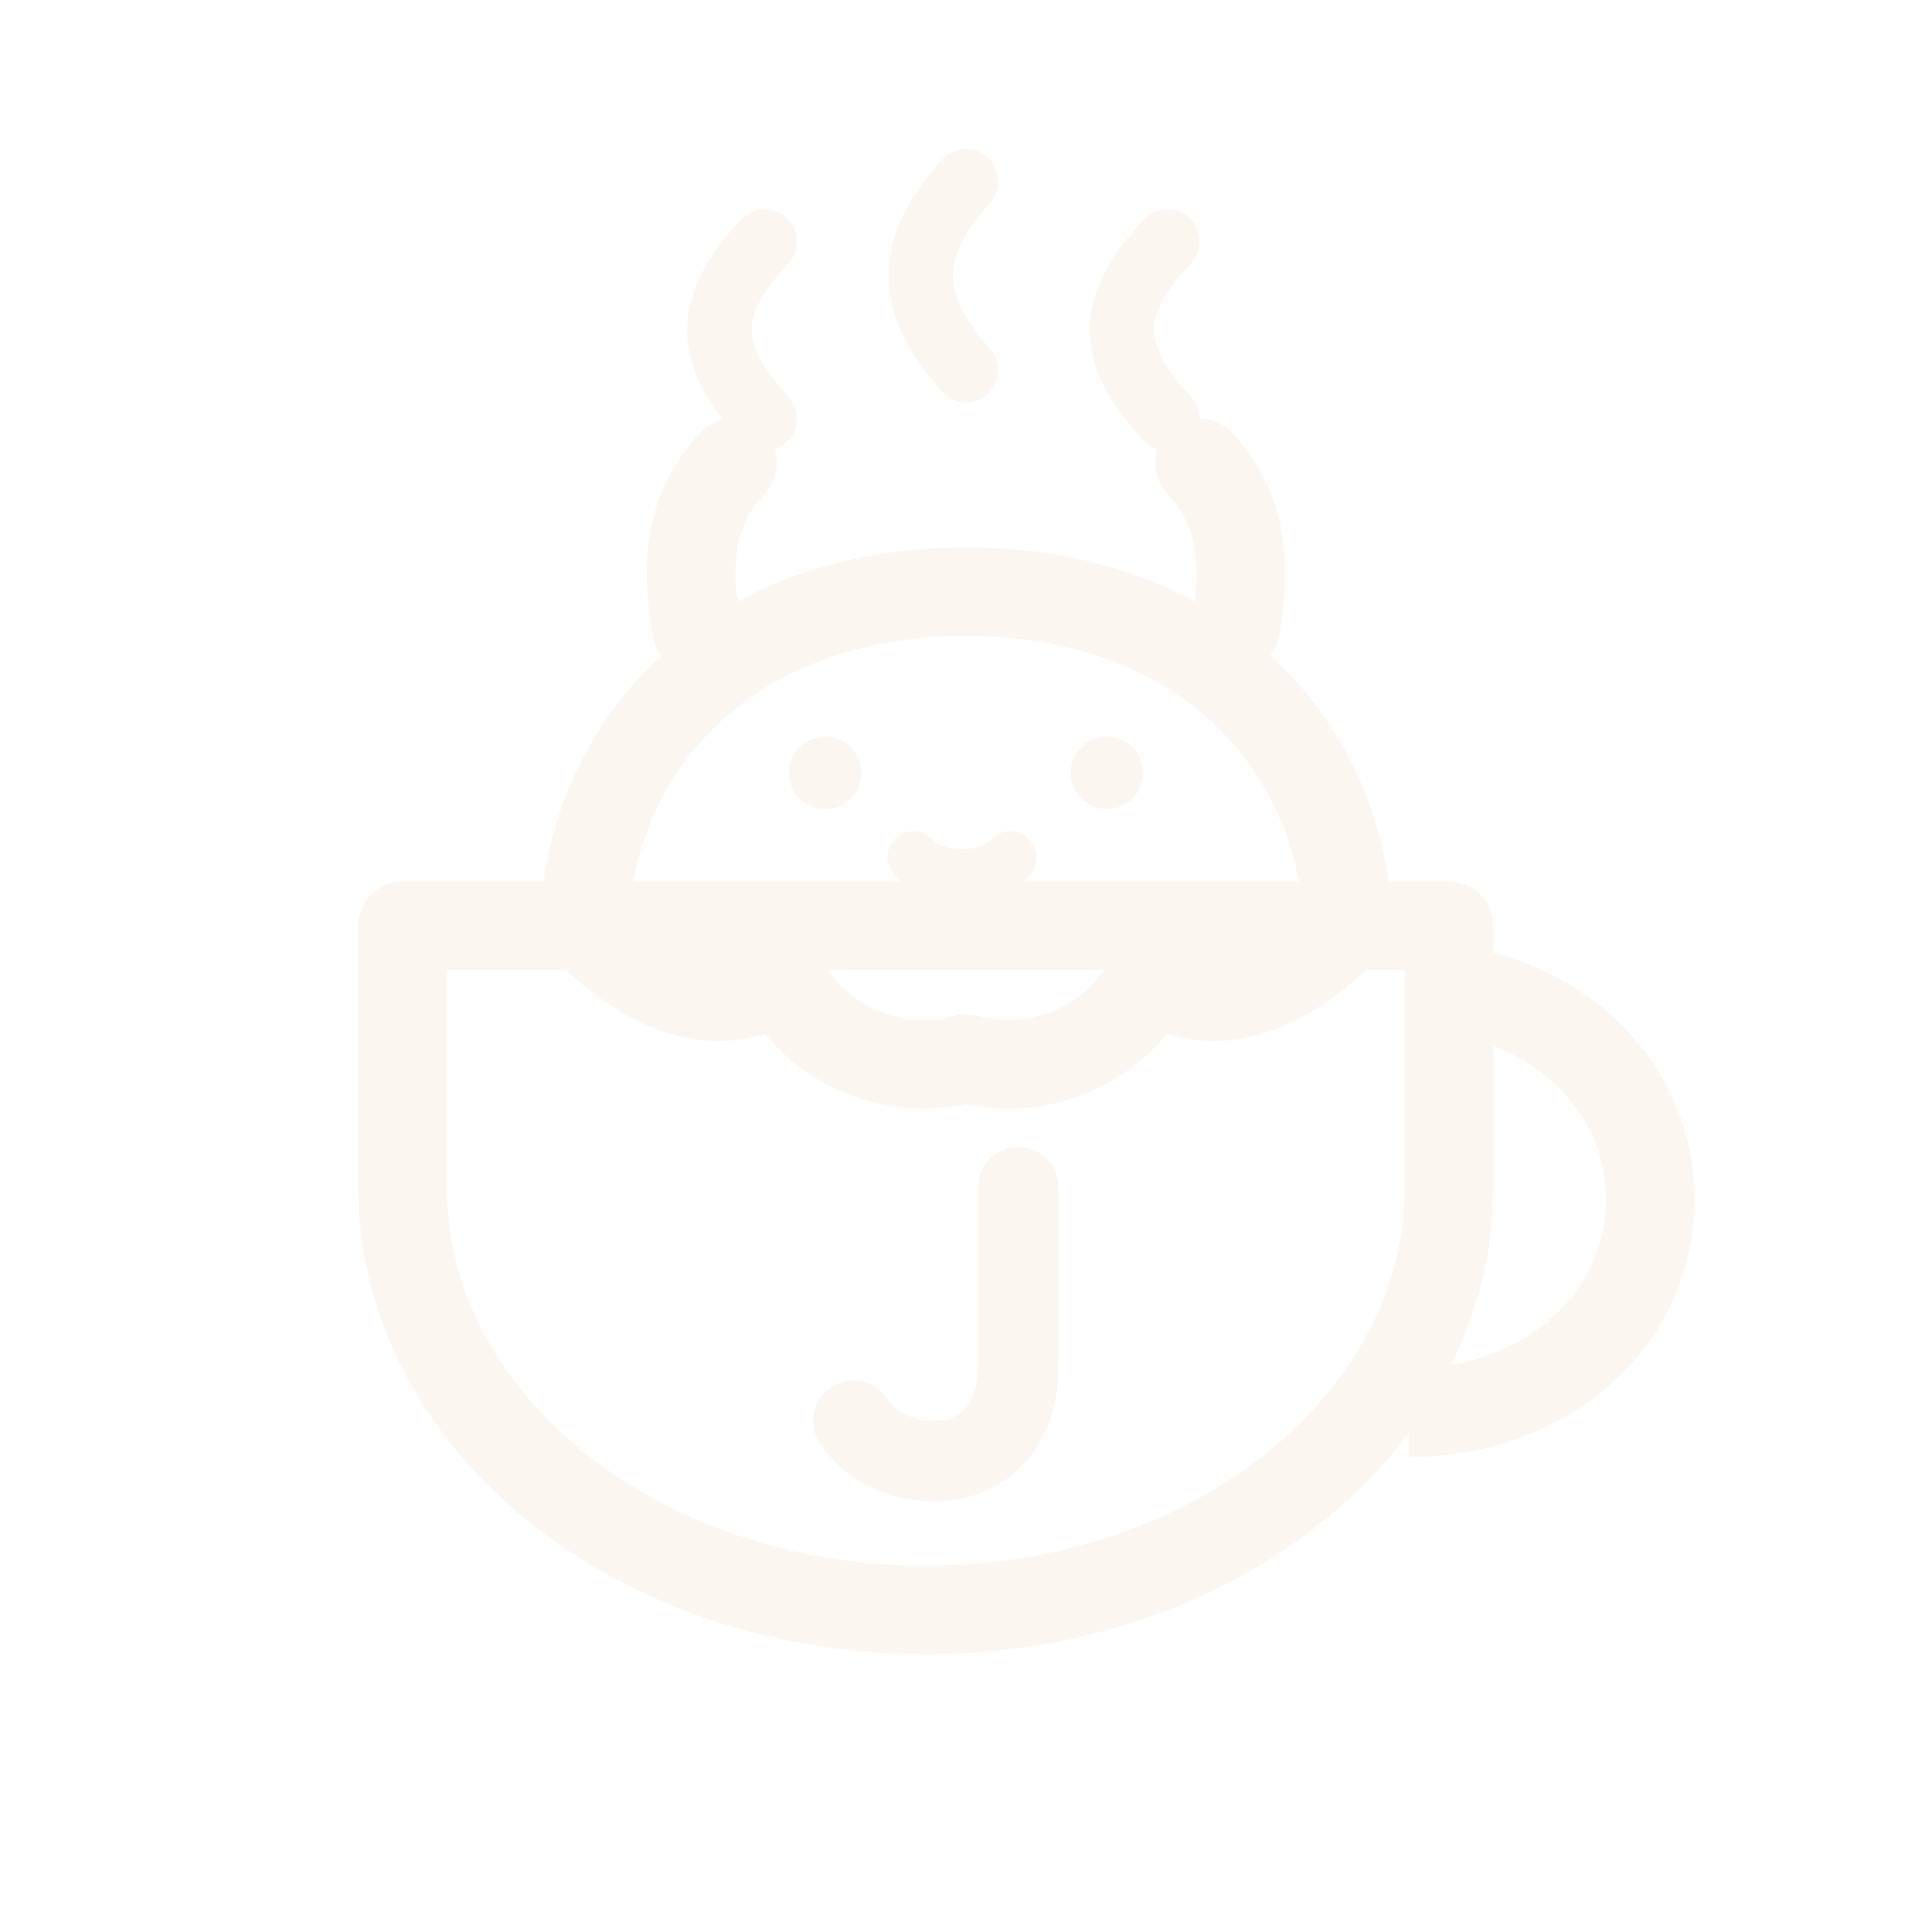
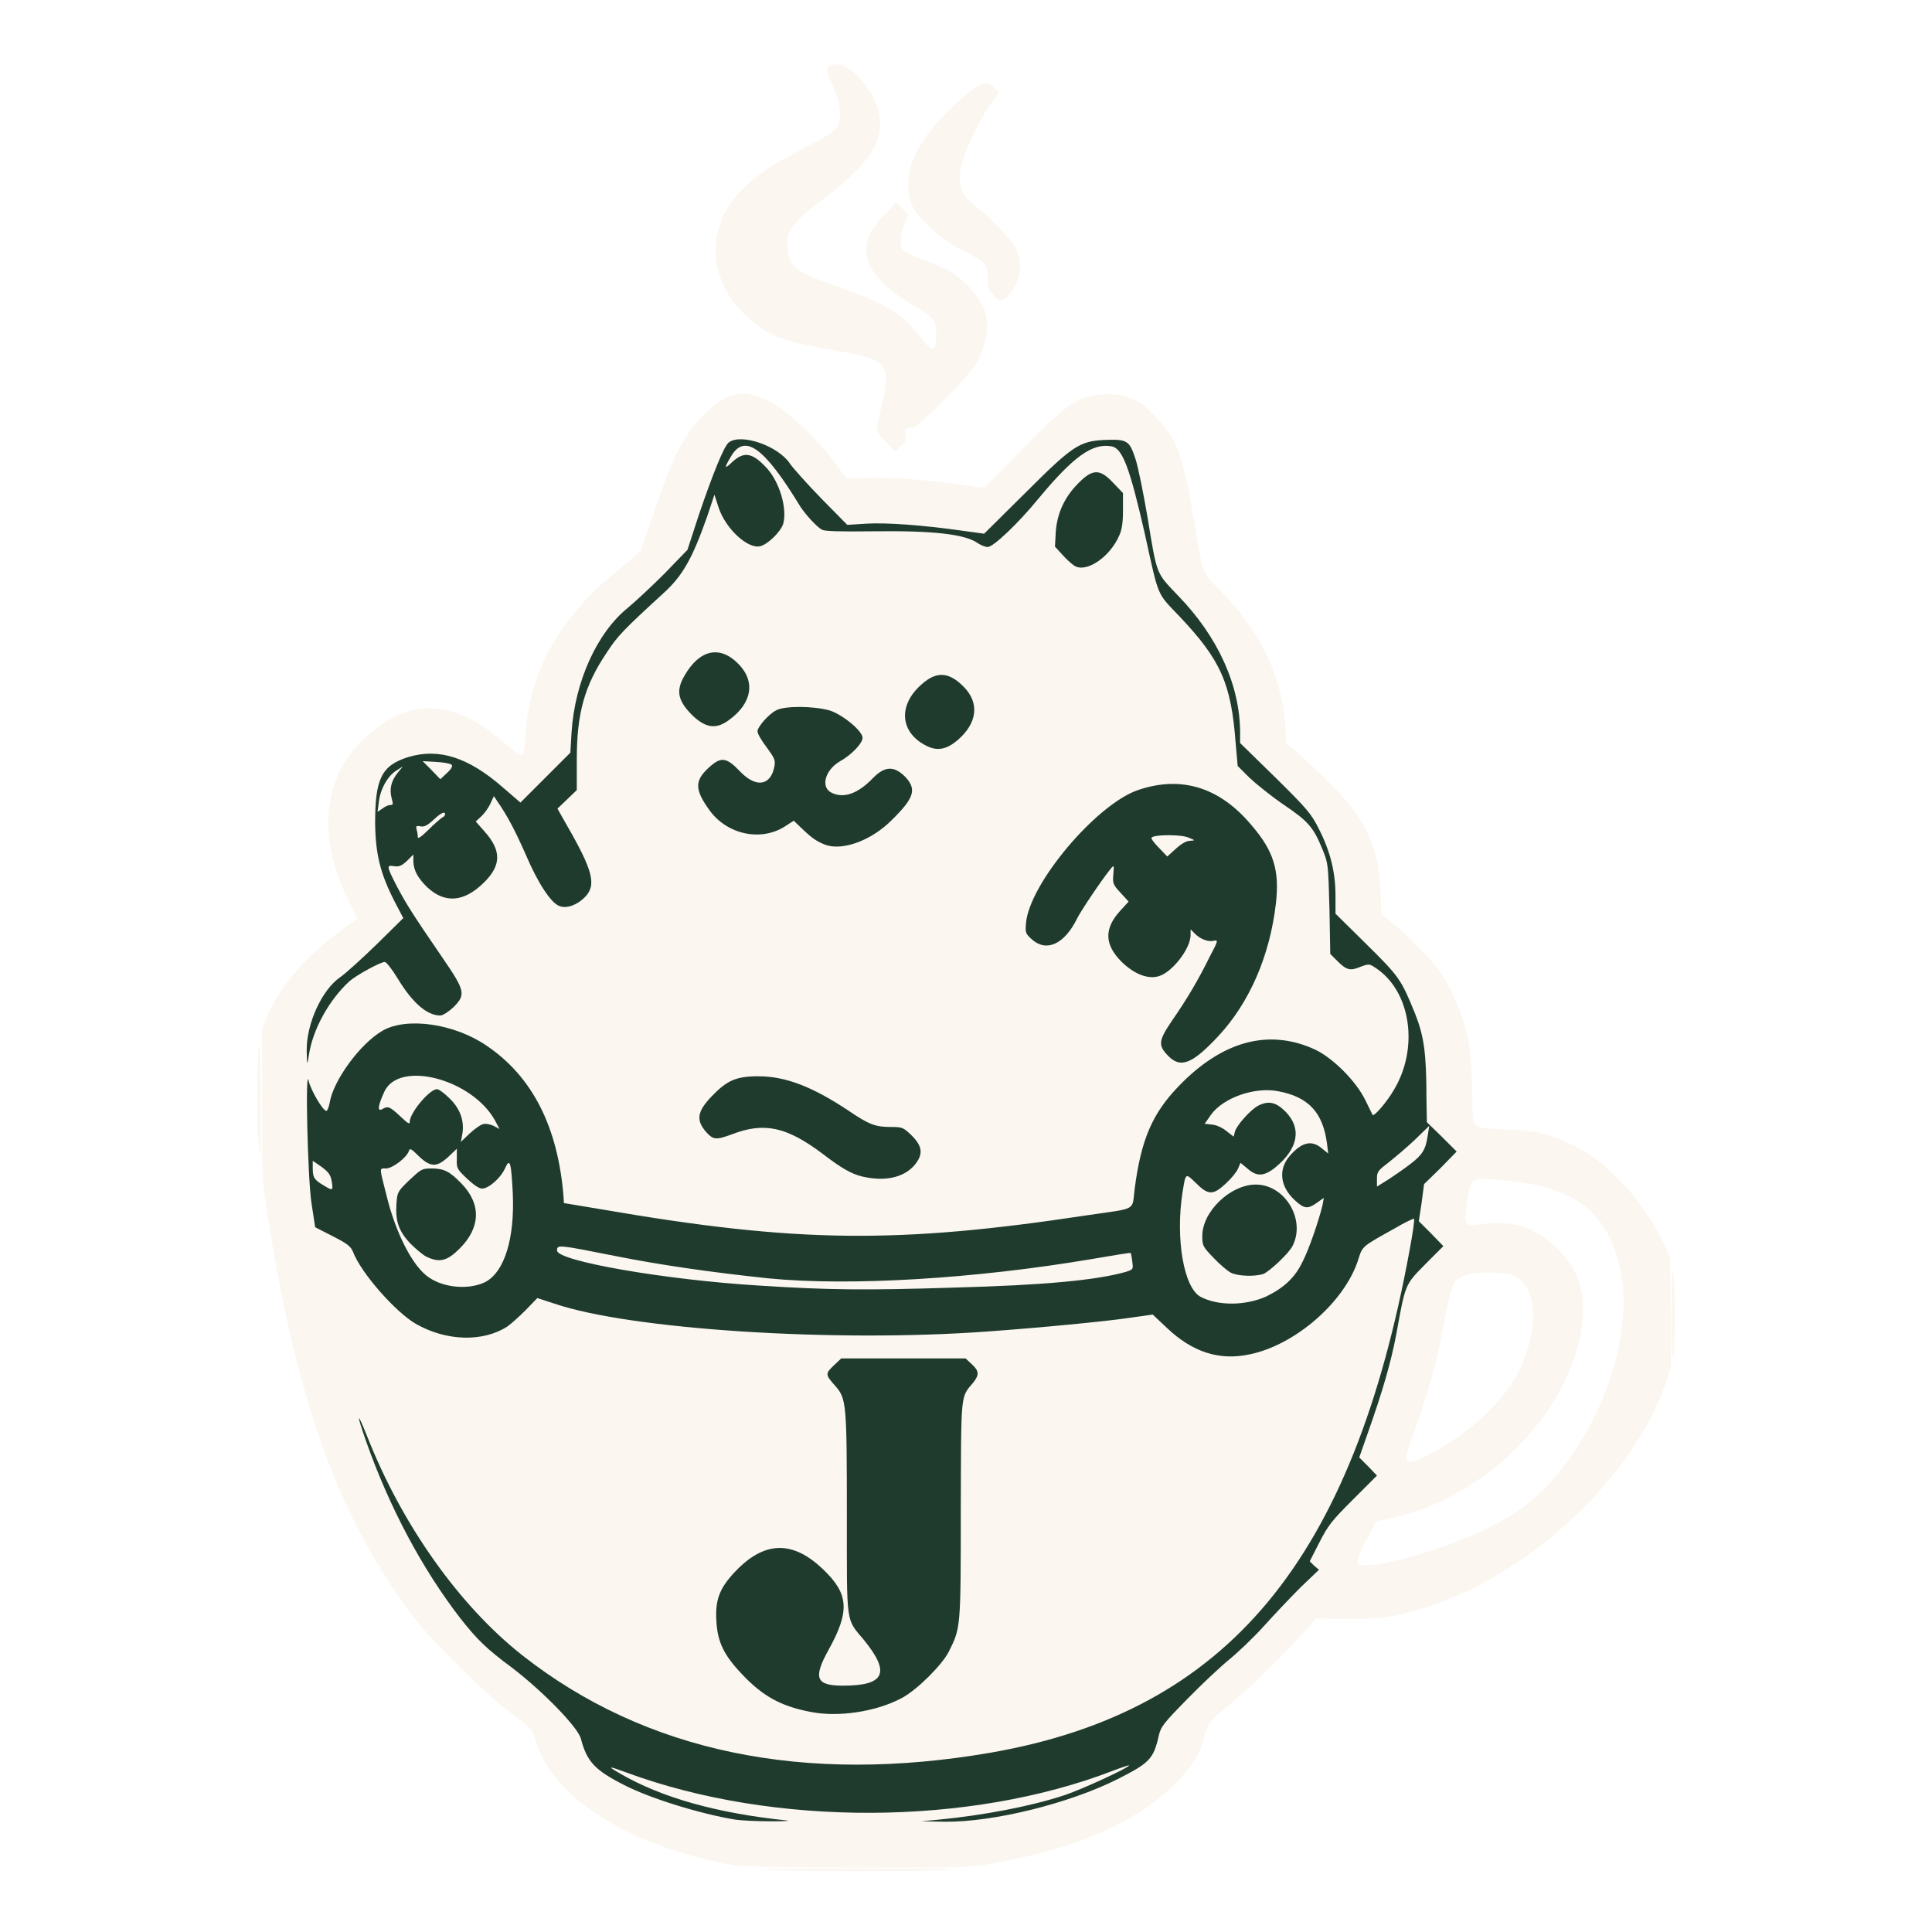
<svg xmlns="http://www.w3.org/2000/svg" viewBox="0 0 48 48" width="48" height="48">
-   <path d="M19 6c-1.5 1.6-1.5 2.8 0 4.4M24 4.5c-1.5 1.7-1.5 3 0 4.7M29 6c-1.5 1.6-1.5 2.8 0 4.4" fill="none" stroke="#FBF6EF" stroke-width="1.6" stroke-linecap="round" />
-   <path d="M35 24.5c3.4 0 6 2.3 6 5.3s-2.6 5.3-6 5.3" fill="none" stroke="#FBF6EF" stroke-width="2.2" />
-   <path d="M10 23h26v6.5c0 5.8-5.8 10.5-13 10.5S10 35.3 10 29.5V23z" fill="none" stroke="#FBF6EF" stroke-width="2.2" stroke-linejoin="round" />
-   <path d="M14.5 23c.2-4.6 3.7-8.3 9.5-8.3s9.3 3.7 9.5 8.3c-1.6 1.6-3.3 2.3-4.9 1.3a4 4 0 0 1-4.6 2 4 4 0 0 1-4.6-2c-1.6 1-3.3.3-4.9-1.3z" fill="none" stroke="#FBF6EF" stroke-width="2.2" stroke-linejoin="round" />
-   <path d="M17.3 15.6c-.3-1.8-.1-3 .9-4.1M30.7 15.6c.3-1.8.1-3-.9-4.1" fill="none" stroke="#FBF6EF" stroke-width="2.2" stroke-linecap="round" />
-   <circle cx="20.5" cy="19.2" r="0.9" fill="#FBF6EF" />
-   <circle cx="27.5" cy="19.2" r="0.9" fill="#FBF6EF" />
-   <path d="M22.7 21.3c.5.6 1.9.6 2.4 0" fill="none" stroke="#FBF6EF" stroke-width="1.3" stroke-linecap="round" />
-   <path d="M25.3 29.5v4.4c0 1.7-1 2.4-2.1 2.4-.9 0-1.6-.4-2-1" fill="none" stroke="#FBF6EF" stroke-width="2" stroke-linecap="round" stroke-linejoin="round" />
+   <path d="M18.18 46.33C15.59 45.86 13.65 44.61 13.29 43.18C13.24 42.98 13.19 42.93 12.68 42.55C12.05 42.07 10.79 40.84 10.32 40.23C8.44 37.78 7.38 34.88 6.65 30.19C6.51 29.34 6.51 29.24 6.51 27.43L6.51 25.55L6.64 25.24C6.84 24.78 7.20 24.27 7.62 23.85C7.96 23.51 8.14 23.37 8.73 22.93L8.89 22.82L8.68 22.41C7.93 20.96 7.99 19.50 8.85 18.56C9.99 17.32 11.18 17.28 12.49 18.43C12.82 18.71 12.95 18.80 12.99 18.76C13.01 18.72 13.05 18.47 13.06 18.20C13.17 16.61 13.96 15.25 15.50 14.05C15.72 13.88 15.91 13.70 15.93 13.65C15.95 13.60 16.11 13.14 16.28 12.63C16.71 11.37 16.96 10.88 17.40 10.40C18.02 9.74 18.45 9.63 19.12 9.97C19.54 10.18 20.42 11.02 20.80 11.57L21.02 11.89L21.53 11.87C22.10 11.85 22.96 11.92 23.86 12.04L24.45 12.12L25.42 11.14C26.57 9.97 26.79 9.83 27.46 9.80C27.96 9.77 28.28 9.91 28.69 10.33C29.23 10.88 29.39 11.30 29.65 12.85C29.88 14.27 29.86 14.21 30.29 14.64C31.32 15.69 31.84 16.77 31.93 18.02L31.96 18.48L32.19 18.66C32.31 18.76 32.67 19.10 32.99 19.41C33.92 20.33 34.26 21.04 34.30 22.14L34.32 22.72L34.65 22.98C35.13 23.37 35.75 24.04 35.92 24.37C36.45 25.36 36.57 25.91 36.58 27.31C36.58 28.05 36.55 28.03 37.42 28.06C38.20 28.09 38.51 28.17 39.14 28.48C39.93 28.86 40.84 29.86 41.31 30.85L41.49 31.23L41.51 32.60L41.52 33.96L41.39 34.35C40.59 36.67 38.10 39.04 35.55 39.89C34.73 40.17 34.23 40.24 33.40 40.22L32.70 40.21L32.44 40.50C31.89 41.12 31.06 41.93 30.61 42.30C30.02 42.79 30.00 42.82 29.92 43.14C29.83 43.56 29.64 43.86 29.21 44.30C28.26 45.26 26.85 45.89 24.75 46.28C24.10 46.40 24.07 46.40 21.32 46.40C19.21 46.39 18.46 46.38 18.18 46.33ZM34.86 38.73C35.94 38.46 37.17 37.94 37.77 37.50C39.54 36.21 40.71 33.31 40.23 31.42C39.89 30.06 39.08 29.47 37.33 29.32C36.53 29.25 36.55 29.24 36.45 29.88C36.36 30.46 36.38 30.48 36.83 30.41C37.60 30.31 38.20 30.51 38.72 31.05C39.24 31.59 39.41 32.15 39.30 32.95C39.00 35.10 36.90 37.22 34.58 37.71L34.19 37.80L33.93 38.29C33.63 38.88 33.64 38.93 34.08 38.88C34.25 38.87 34.60 38.80 34.86 38.73ZM35.46 36.16C36.46 35.66 37.36 34.83 37.74 34.06C38.23 33.05 38.20 32.03 37.67 31.72C37.42 31.58 36.60 31.58 36.31 31.72C36.08 31.84 36.06 31.90 35.84 33.05C35.70 33.83 35.50 34.54 35.11 35.64C34.84 36.40 34.87 36.45 35.46 36.16ZM22.01 10.98C21.74 10.69 21.75 10.74 21.90 10.09C22.16 9.03 22.08 8.93 20.72 8.70C19.42 8.48 19.06 8.34 18.53 7.84C17.79 7.14 17.58 6.21 17.97 5.37C18.27 4.75 18.82 4.27 19.85 3.75C20.41 3.46 20.73 3.27 20.78 3.19C20.93 2.96 20.89 2.57 20.69 2.13C20.48 1.70 20.51 1.60 20.85 1.60C21.07 1.60 21.52 2.05 21.72 2.47C22.10 3.29 21.77 3.94 20.50 4.91C19.64 5.55 19.51 5.75 19.57 6.24C19.63 6.65 19.80 6.77 20.89 7.15C22.02 7.55 22.42 7.79 22.90 8.42C23.17 8.77 23.26 8.75 23.26 8.32C23.26 7.96 23.22 7.91 22.73 7.61C21.44 6.85 21.19 6.14 21.94 5.37L22.27 5.03L22.42 5.18L22.57 5.33L22.47 5.55C22.36 5.80 22.34 6.15 22.44 6.23C22.48 6.26 22.74 6.38 23.01 6.48C23.59 6.70 23.82 6.84 24.15 7.21C24.61 7.72 24.65 8.24 24.27 9.00C24.10 9.34 22.74 10.71 22.64 10.63C22.56 10.56 22.46 10.69 22.50 10.83C22.52 10.92 22.49 10.98 22.38 11.09L22.24 11.22L22.01 10.98ZM24.68 7.33C24.57 7.22 24.54 7.15 24.54 6.93C24.54 6.57 24.50 6.52 23.94 6.23C23.33 5.92 22.73 5.37 22.63 5.02C22.39 4.22 22.82 3.36 23.94 2.41C24.39 2.03 24.51 1.99 24.69 2.17L24.83 2.30L24.63 2.55C24.52 2.69 24.33 3.03 24.20 3.30C23.70 4.35 23.72 4.75 24.31 5.19C24.67 5.46 25.17 6.00 25.26 6.21C25.42 6.58 25.34 7.02 25.07 7.31C24.89 7.51 24.84 7.51 24.68 7.33Z" fill="#FBF6EF" fill-rule="evenodd" />
+   <path d="M19.04 46.45C18.93 46.43 19.98 46.42 21.36 46.42C22.74 46.42 23.75 46.43 23.61 46.45C23.26 46.50 19.31 46.50 19.04 46.45ZM41.53 32.68C41.53 32.01 41.54 31.53 41.57 31.60C41.62 31.76 41.62 33.55 41.57 33.75C41.55 33.83 41.53 33.35 41.53 32.68ZM6.42 28.35C6.37 27.91 6.39 26.18 6.43 26.00C6.45 25.92 6.47 26.49 6.48 27.27C6.48 28.05 6.48 28.69 6.47 28.69C6.46 28.69 6.43 28.54 6.42 28.35Z" fill="#FBF6EF" fill-rule="evenodd" />
+   <path d="M18.28 45.21C17.41 45.07 16.15 44.68 15.51 44.35C14.78 43.98 14.58 43.77 14.43 43.19C14.35 42.91 13.51 42.04 12.73 41.44C12.08 40.96 11.86 40.74 11.44 40.21C10.49 38.98 9.68 37.46 9.10 35.82C8.85 35.11 8.86 35.03 9.12 35.68C9.98 37.87 11.40 39.88 12.97 41.12C16.03 43.53 19.98 44.35 24.64 43.54C30.50 42.51 33.62 38.76 35.03 31.01C35.10 30.63 35.15 30.30 35.13 30.28C35.12 30.27 34.90 30.37 34.65 30.52C33.84 30.97 33.85 30.96 33.75 31.28C33.42 32.34 32.18 33.42 31.04 33.65C30.29 33.81 29.62 33.59 28.99 32.99L28.64 32.66L28.07 32.74C27.48 32.83 25.80 32.99 24.54 33.08C20.74 33.36 15.66 33.03 13.78 32.39L13.35 32.25L13.06 32.55C12.90 32.71 12.70 32.89 12.60 32.96C11.99 33.35 11.08 33.32 10.33 32.89C9.83 32.60 8.97 31.63 8.77 31.10C8.71 30.96 8.63 30.90 8.26 30.71L7.83 30.49L7.74 29.90C7.64 29.25 7.58 26.41 7.67 26.86C7.72 27.08 8.02 27.60 8.11 27.60C8.13 27.60 8.17 27.51 8.19 27.40C8.28 26.84 8.95 25.93 9.50 25.61C10.10 25.26 11.29 25.43 12.09 25.98C13.23 26.75 13.86 28.00 14.00 29.72L14.01 29.89L14.97 30.05C19.79 30.88 22.29 30.91 27.03 30.19C28.27 30.01 28.12 30.09 28.19 29.54C28.35 28.31 28.63 27.66 29.29 26.98C30.38 25.85 31.54 25.55 32.68 26.08C33.12 26.29 33.69 26.86 33.92 27.33C34.01 27.52 34.10 27.69 34.10 27.70C34.14 27.75 34.47 27.36 34.63 27.08C35.25 26.05 35.06 24.66 34.21 24.07C34.02 23.94 34.02 23.94 33.80 24.02C33.54 24.13 33.45 24.10 33.22 23.87L33.05 23.70L33.03 22.58C33.00 21.49 33.00 21.45 32.86 21.11C32.63 20.55 32.51 20.41 31.89 19.99C31.58 19.78 31.20 19.47 31.04 19.32L30.75 19.03L30.70 18.47C30.59 16.98 30.33 16.40 29.31 15.32C28.73 14.71 28.80 14.88 28.44 13.25C28.07 11.63 27.89 11.14 27.62 11.09C27.14 11.00 26.67 11.34 25.79 12.40C25.30 13.00 24.68 13.59 24.54 13.59C24.48 13.59 24.38 13.55 24.30 13.50C23.99 13.27 23.18 13.18 21.68 13.20C20.88 13.21 20.49 13.20 20.42 13.16C20.28 13.08 20.01 12.78 19.88 12.58C18.98 11.10 18.49 10.75 18.15 11.36C17.99 11.63 18.00 11.66 18.17 11.50C18.48 11.20 18.69 11.24 19.05 11.63C19.37 11.98 19.56 12.63 19.46 13.01C19.40 13.21 19.08 13.52 18.89 13.57C18.58 13.65 18.02 13.13 17.85 12.60L17.75 12.29L17.57 12.83C17.20 13.88 16.96 14.31 16.47 14.75C15.50 15.64 15.34 15.80 15.07 16.22C14.52 17.04 14.33 17.72 14.33 18.87L14.33 19.63L14.09 19.86L13.85 20.09L14.07 20.48C14.74 21.64 14.83 22.00 14.52 22.30C14.33 22.49 14.07 22.58 13.90 22.51C13.69 22.44 13.36 21.93 13.07 21.25C12.81 20.66 12.61 20.27 12.35 19.90L12.27 19.78L12.19 19.95C12.15 20.05 12.05 20.19 11.97 20.27L11.82 20.41L12.04 20.66C12.46 21.13 12.46 21.50 12.02 21.93C11.52 22.42 11.05 22.45 10.61 22.04C10.38 21.81 10.28 21.63 10.27 21.41L10.27 21.23L10.11 21.39C9.98 21.51 9.91 21.54 9.79 21.52C9.60 21.49 9.60 21.51 9.86 22.02C10.10 22.47 10.23 22.68 10.99 23.79C11.56 24.62 11.58 24.71 11.26 25.03C11.14 25.14 11.00 25.23 10.94 25.23C10.61 25.23 10.25 24.92 9.88 24.31C9.74 24.08 9.60 23.90 9.56 23.90C9.45 23.90 8.85 24.23 8.68 24.38C8.17 24.85 7.76 25.59 7.67 26.24C7.63 26.48 7.63 26.48 7.62 26.11C7.61 25.43 8.00 24.59 8.45 24.28C8.58 24.19 8.98 23.83 9.35 23.47L10.02 22.81L9.81 22.41C9.45 21.71 9.33 21.23 9.32 20.45C9.32 19.34 9.48 19.02 10.14 18.81C10.90 18.58 11.63 18.81 12.49 19.56L12.93 19.94L13.55 19.32L14.17 18.70L14.20 18.20C14.28 16.94 14.83 15.72 15.60 15.10C15.78 14.95 16.19 14.57 16.51 14.25L17.08 13.66L17.36 12.80C17.70 11.80 17.99 11.07 18.11 10.99C18.42 10.76 19.33 11.08 19.62 11.51C19.70 11.63 20.06 12.03 20.41 12.39L21.05 13.04L21.53 13.01C22.04 12.98 22.94 13.05 23.87 13.18L24.45 13.26L25.47 12.25C26.65 11.07 26.82 10.96 27.45 10.93C28.00 10.91 28.06 10.94 28.21 11.40C28.28 11.61 28.41 12.27 28.51 12.85C28.75 14.32 28.72 14.22 29.27 14.80C30.26 15.82 30.81 17.03 30.81 18.21L30.81 18.46L31.69 19.32C32.49 20.11 32.58 20.22 32.77 20.60C33.05 21.15 33.18 21.67 33.18 22.25L33.18 22.70L33.95 23.46C34.77 24.27 34.81 24.33 35.16 25.19C35.38 25.75 35.44 26.17 35.44 27.31L35.45 27.88L35.82 28.24L36.19 28.61L35.79 29.02L35.38 29.42L35.32 29.88L35.25 30.34L35.56 30.65L35.86 30.96L35.41 31.41C34.90 31.93 34.92 31.89 34.69 33.15C34.56 33.84 34.35 34.57 33.97 35.64L33.77 36.21L33.99 36.43L34.21 36.66L33.62 37.25C33.09 37.78 33.00 37.89 32.78 38.32L32.54 38.79L32.65 38.90L32.77 39.00L32.32 39.43C32.08 39.67 31.67 40.10 31.41 40.39C31.15 40.68 30.75 41.06 30.54 41.23C30.32 41.41 29.85 41.85 29.50 42.21C28.91 42.81 28.84 42.90 28.79 43.12C28.66 43.70 28.56 43.80 27.77 44.20C26.56 44.81 24.68 45.27 23.49 45.26L22.89 45.25L23.31 45.21C24.44 45.10 25.60 44.88 26.45 44.60C26.87 44.46 28.05 43.92 28.05 43.86C28.05 43.85 27.87 43.91 27.66 43.99C24.09 45.37 19.23 45.39 15.57 44.04C15.11 43.87 15.07 43.87 15.40 44.06C16.43 44.66 17.81 45.05 19.56 45.23C19.65 45.24 19.47 45.25 19.14 45.25C18.81 45.25 18.43 45.23 18.28 45.21ZM20.13 42.53C19.40 42.39 18.95 42.14 18.44 41.60C17.99 41.13 17.83 40.80 17.80 40.30C17.76 39.73 17.88 39.43 18.34 38.97C19.04 38.28 19.72 38.29 20.45 38.99C21.09 39.60 21.12 40.03 20.58 41.00C20.20 41.69 20.27 41.88 20.94 41.88C21.99 41.88 22.13 41.56 21.46 40.74C21.01 40.20 21.04 40.41 21.04 37.66C21.04 34.86 21.03 34.75 20.75 34.43C20.50 34.15 20.50 34.13 20.72 33.92L20.90 33.75L22.45 33.75L23.99 33.75L24.14 33.89C24.33 34.06 24.33 34.16 24.18 34.35C23.86 34.73 23.88 34.56 23.87 37.52C23.87 40.46 23.87 40.44 23.57 41.04C23.40 41.37 22.78 41.99 22.40 42.19C21.76 42.53 20.82 42.67 20.13 42.53ZM31.46 32.21C31.89 32.00 32.17 31.75 32.36 31.35C32.52 31.05 32.78 30.28 32.86 29.93L32.89 29.76L32.75 29.86C32.49 30.05 32.41 30.04 32.17 29.82C31.80 29.48 31.75 29.05 32.05 28.71C32.35 28.37 32.59 28.32 32.84 28.53L33.00 28.66L32.97 28.42C32.87 27.64 32.51 27.25 31.75 27.11C31.17 27.00 30.40 27.27 30.09 27.69L29.93 27.92L30.11 27.94C30.22 27.95 30.36 28.01 30.47 28.10L30.65 28.24L30.68 28.12C30.72 27.96 31.07 27.57 31.26 27.47C31.52 27.34 31.70 27.38 31.94 27.62C32.35 28.04 32.25 28.54 31.69 29.00C31.41 29.23 31.22 29.24 30.99 29.03L30.82 28.89L30.76 29.03C30.73 29.11 30.59 29.28 30.46 29.40C30.14 29.70 30.02 29.70 29.71 29.39C29.45 29.14 29.46 29.13 29.38 29.62C29.20 30.77 29.41 32.00 29.83 32.22C30.27 32.45 30.95 32.44 31.46 32.21ZM23.70 31.99C25.93 31.93 27.22 31.81 27.97 31.60C28.15 31.54 28.16 31.54 28.13 31.34C28.12 31.24 28.10 31.14 28.09 31.13C28.08 31.12 27.65 31.19 27.13 31.28C24.23 31.77 21.12 31.96 19.09 31.76C17.67 31.61 16.41 31.43 15.26 31.20C13.85 30.92 13.84 30.92 13.84 31.07C13.84 31.33 16.54 31.80 18.87 31.94C20.56 32.05 21.51 32.06 23.70 31.99ZM12.06 31.85C12.53 31.60 12.79 30.78 12.74 29.65C12.70 28.87 12.67 28.76 12.55 29.02C12.45 29.26 12.14 29.53 11.98 29.53C11.90 29.53 11.77 29.44 11.60 29.28C11.36 29.05 11.34 29.03 11.35 28.79L11.35 28.54L11.14 28.74C10.85 29.01 10.69 29.00 10.40 28.72C10.22 28.54 10.18 28.52 10.16 28.59C10.11 28.76 9.75 29.03 9.59 29.03C9.42 29.03 9.42 28.98 9.60 29.69C9.83 30.64 10.26 31.48 10.66 31.74C11.04 32.00 11.66 32.05 12.06 31.85ZM30.58 31.62C30.49 31.57 30.30 31.41 30.15 31.25C29.89 30.98 29.87 30.95 29.87 30.71C29.87 30.10 30.57 29.43 31.20 29.43C31.93 29.43 32.45 30.31 32.11 30.96C32.02 31.14 31.55 31.58 31.39 31.65C31.18 31.72 30.76 31.71 30.58 31.62ZM10.59 31.22C10.51 31.18 10.33 31.03 10.19 30.89C9.90 30.58 9.82 30.33 9.85 29.90C9.87 29.62 9.88 29.60 10.17 29.32C10.46 29.05 10.48 29.03 10.72 29.03C11.04 29.03 11.18 29.11 11.47 29.41C11.96 29.92 11.94 30.50 11.42 31.02C11.11 31.33 10.92 31.38 10.59 31.22ZM8.24 29.34C8.21 29.18 8.16 29.12 7.99 28.99L7.77 28.84L7.77 29.02C7.77 29.25 7.80 29.31 8.04 29.45C8.27 29.59 8.28 29.59 8.24 29.34ZM35.04 28.92C35.34 28.69 35.42 28.56 35.47 28.22L35.51 27.97L35.15 28.32C34.95 28.51 34.65 28.76 34.50 28.88C34.24 29.08 34.21 29.11 34.21 29.28L34.21 29.48L34.50 29.30C34.65 29.20 34.90 29.03 35.04 28.92ZM21.42 29.23C21.14 29.16 20.90 29.02 20.43 28.66C19.55 28.00 18.99 27.87 18.19 28.18C17.78 28.33 17.72 28.32 17.54 28.12C17.29 27.83 17.32 27.62 17.67 27.25C18.06 26.84 18.29 26.74 18.84 26.74C19.52 26.74 20.19 27.00 21.09 27.60C21.59 27.94 21.75 28.00 22.14 28.00C22.42 28.00 22.44 28.01 22.65 28.21C22.93 28.49 22.94 28.69 22.71 28.96C22.44 29.26 21.98 29.36 21.42 29.23ZM12.00 27.93C12.06 27.91 12.17 27.93 12.26 27.97L12.41 28.05L12.30 27.84C11.73 26.81 9.92 26.33 9.55 27.12C9.39 27.47 9.37 27.62 9.49 27.56C9.64 27.47 9.68 27.49 9.94 27.73C10.14 27.92 10.18 27.94 10.18 27.87C10.18 27.65 10.67 27.06 10.86 27.06C10.90 27.06 11.04 27.16 11.17 27.29C11.44 27.55 11.55 27.87 11.48 28.21L11.45 28.37L11.67 28.16C11.79 28.05 11.94 27.94 12.00 27.93ZM29.02 26.23C28.77 25.97 28.78 25.86 29.11 25.37C29.48 24.84 29.78 24.33 30.05 23.78C30.26 23.38 30.27 23.35 30.17 23.37C30.03 23.41 29.83 23.34 29.69 23.20L29.58 23.09L29.58 23.23C29.58 23.56 29.14 24.14 28.80 24.25C28.52 24.34 28.17 24.20 27.85 23.88C27.44 23.46 27.43 23.07 27.83 22.63L28.04 22.40L27.84 22.18C27.66 21.99 27.64 21.95 27.66 21.73C27.68 21.49 27.68 21.48 27.59 21.59C27.35 21.89 26.86 22.62 26.76 22.82C26.45 23.45 26.01 23.66 25.65 23.35C25.48 23.20 25.47 23.18 25.49 22.94C25.57 21.96 27.23 19.99 28.27 19.63C29.35 19.26 30.31 19.56 31.10 20.51C31.65 21.15 31.79 21.63 31.70 22.44C31.55 23.75 31.04 24.91 30.28 25.73C29.62 26.44 29.33 26.55 29.02 26.23ZM29.56 20.89C29.70 20.88 29.70 20.88 29.53 20.81C29.35 20.73 28.68 20.73 28.61 20.81C28.59 20.83 28.67 20.94 28.79 21.06L29.00 21.28L29.21 21.09C29.35 20.96 29.48 20.89 29.56 20.89ZM20.54 21.00C20.31 20.92 20.18 20.83 19.95 20.61L19.72 20.39L19.52 20.52C18.92 20.92 18.06 20.74 17.62 20.12C17.26 19.62 17.26 19.40 17.59 19.09C17.91 18.79 18.04 18.80 18.40 19.18C18.79 19.58 19.15 19.52 19.24 19.04C19.27 18.89 19.24 18.83 19.05 18.57C18.92 18.40 18.82 18.23 18.82 18.17C18.82 18.06 19.09 17.75 19.28 17.65C19.49 17.53 20.22 17.54 20.61 17.65C20.93 17.75 21.43 18.16 21.43 18.33C21.43 18.47 21.15 18.76 20.86 18.92C20.49 19.14 20.38 19.57 20.67 19.70C20.97 19.84 21.31 19.72 21.68 19.34C21.98 19.03 22.21 19.02 22.49 19.30C22.78 19.61 22.72 19.82 22.15 20.38C21.66 20.87 20.97 21.13 20.54 21.00ZM10.99 20.31C11.05 20.28 11.07 20.24 11.05 20.20C11.03 20.17 10.94 20.21 10.79 20.35C10.62 20.51 10.54 20.55 10.45 20.53C10.34 20.51 10.33 20.52 10.35 20.61C10.37 20.67 10.38 20.75 10.38 20.80C10.38 20.85 10.48 20.78 10.64 20.62C10.78 20.48 10.94 20.34 10.99 20.31ZM9.70 20.00C9.77 20.00 9.77 19.98 9.73 19.83C9.67 19.60 9.72 19.40 9.88 19.20L10.01 19.04L9.84 19.15C9.63 19.28 9.44 19.62 9.41 19.94L9.38 20.17L9.50 20.09C9.56 20.04 9.65 20.00 9.70 20.00ZM11.22 19.00C11.19 18.97 11.02 18.94 10.84 18.93L10.50 18.91L10.72 19.13L10.94 19.36L11.11 19.20C11.22 19.10 11.25 19.03 11.22 19.00ZM23.06 18.55C22.36 18.23 22.29 17.53 22.90 17.00C23.27 16.67 23.58 16.69 23.95 17.07C24.34 17.47 24.28 17.97 23.79 18.39C23.53 18.61 23.31 18.66 23.06 18.55ZM17.23 17.80C16.84 17.42 16.78 17.17 17.01 16.78C17.38 16.14 17.88 16.03 18.33 16.48C18.78 16.92 18.69 17.47 18.11 17.89C17.80 18.12 17.55 18.09 17.23 17.80ZM26.74 14.08C26.68 14.06 26.54 13.94 26.42 13.81L26.21 13.58L26.23 13.22C26.26 12.79 26.42 12.41 26.72 12.08C27.13 11.64 27.31 11.62 27.67 12.01L27.90 12.25L27.90 12.69C27.90 13.00 27.87 13.18 27.80 13.32C27.58 13.82 27.04 14.20 26.74 14.08Z" fill="#1F3B2E" fill-rule="evenodd" />
</svg>
